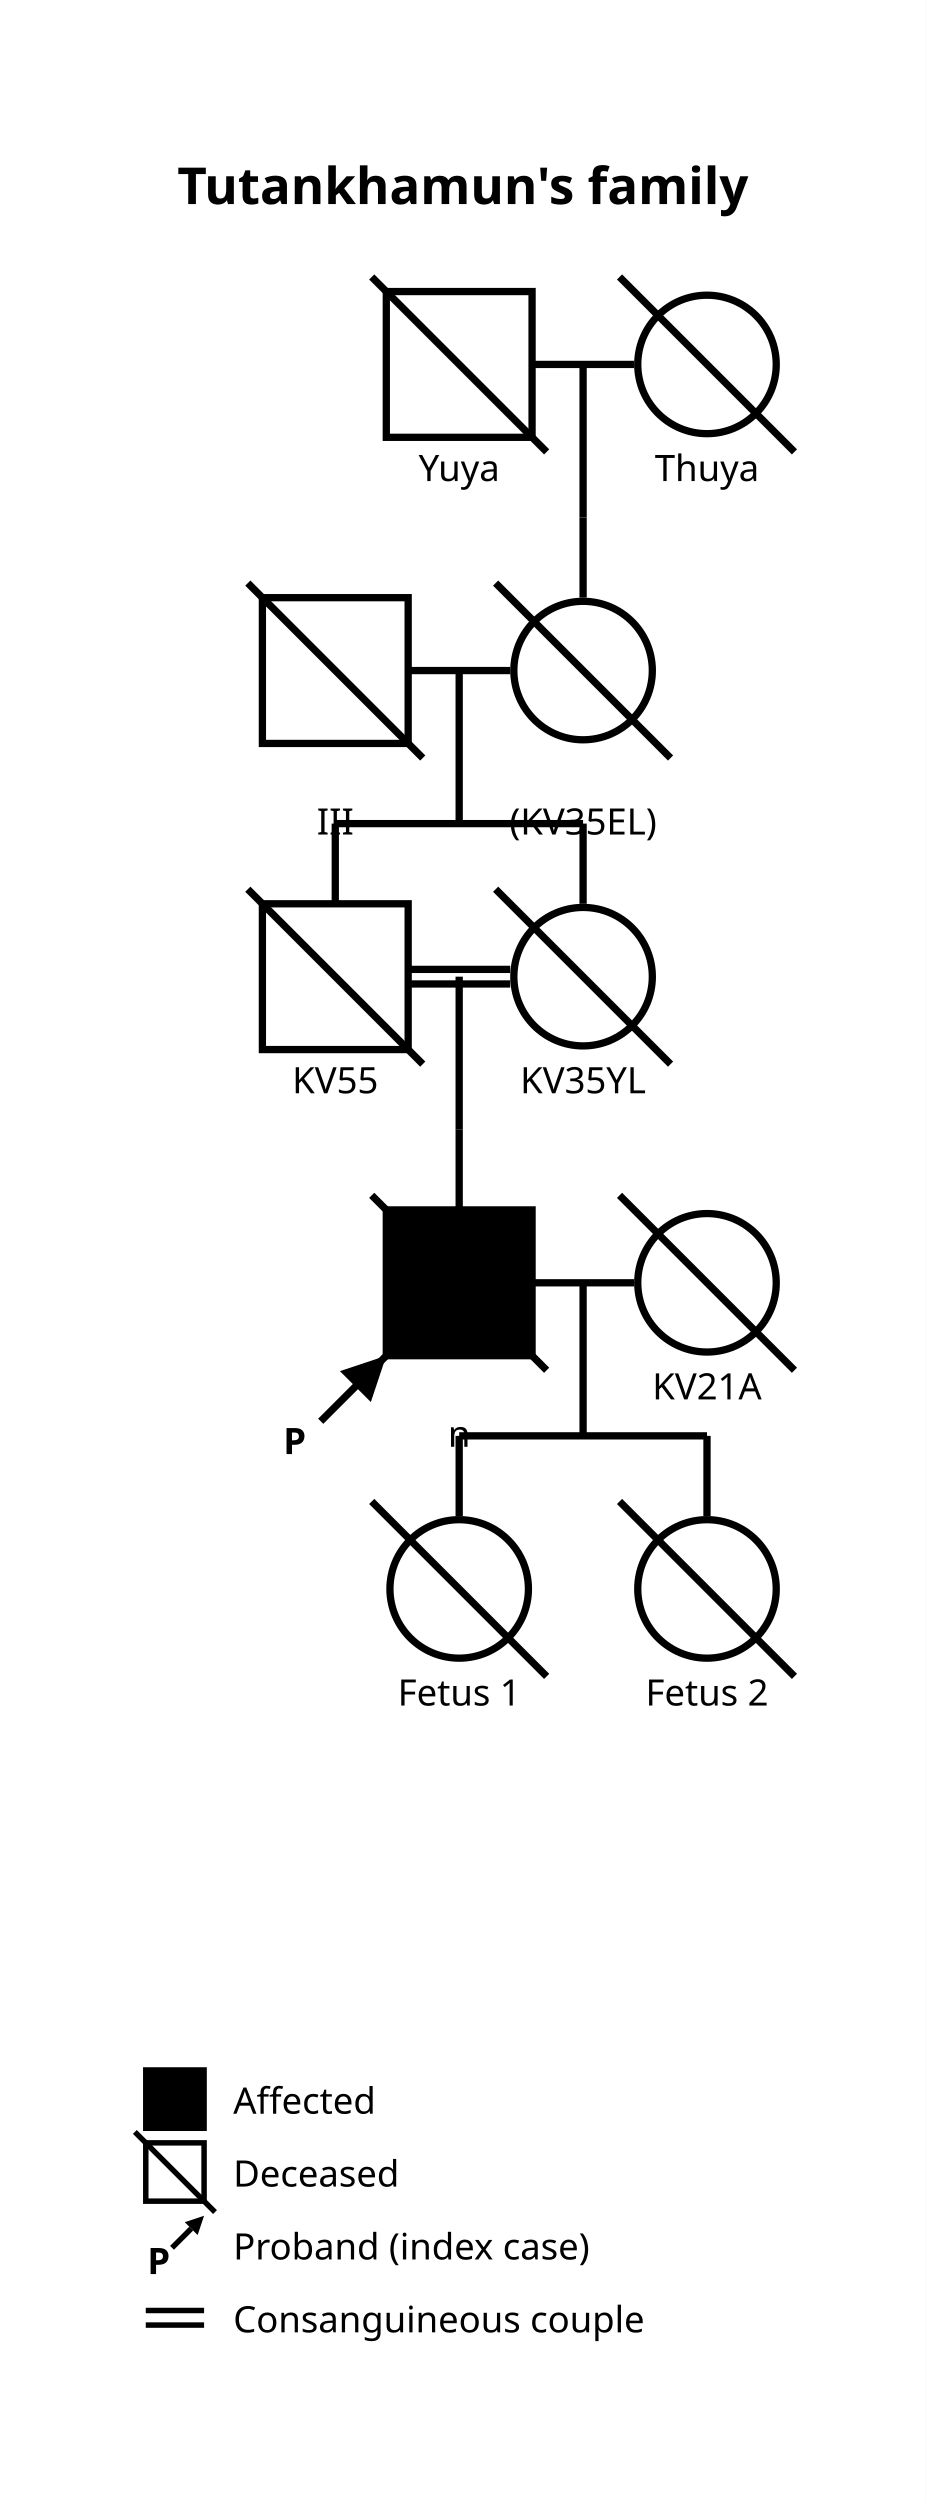
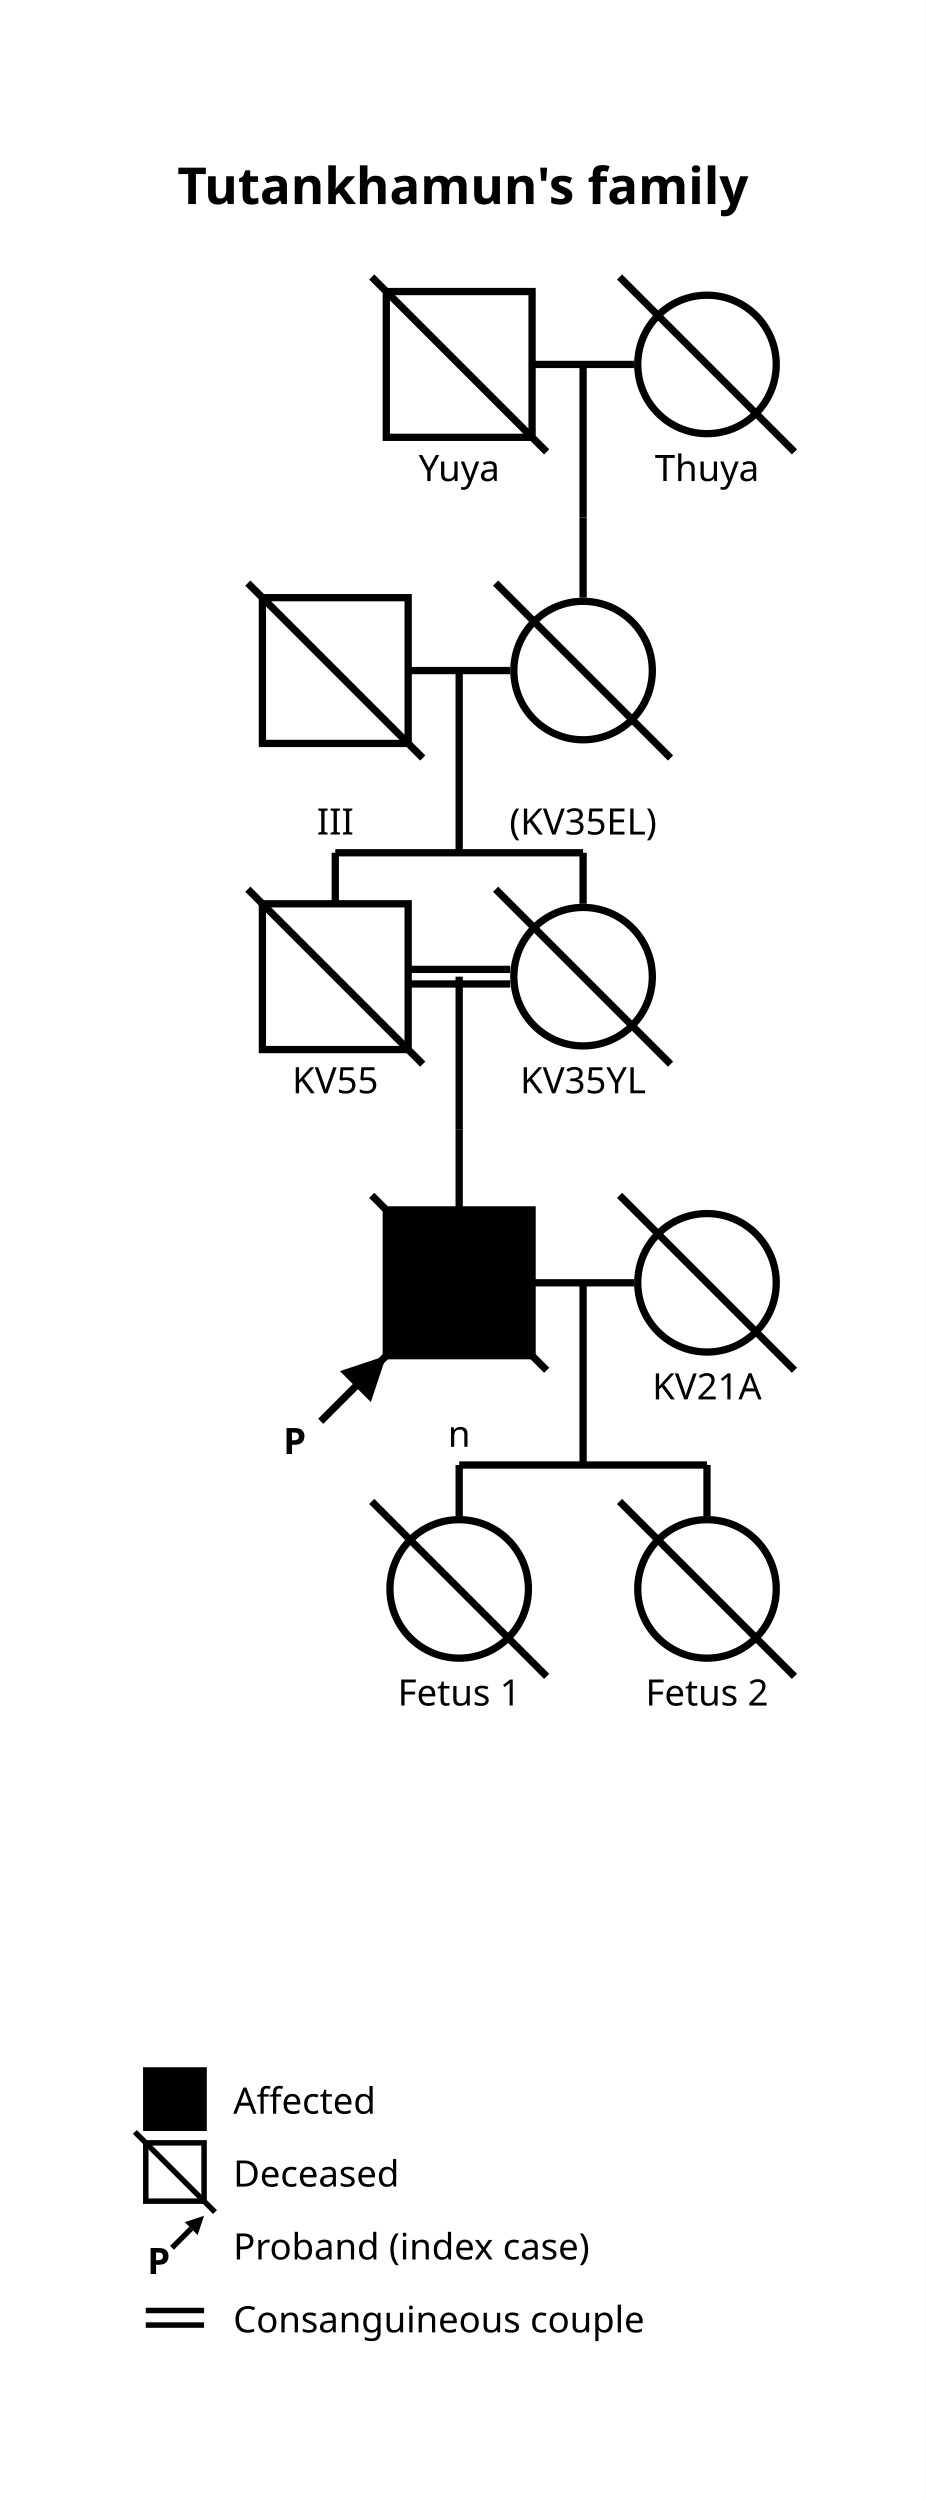
<svg xmlns="http://www.w3.org/2000/svg" width="254" height="686" viewBox="0 0 254 686">
  <defs>
    <marker id="proband-arrowhead" markerWidth="6" markerHeight="6" refX="6" refY="3" orient="auto">
      <path d="M 0 0 L 6 3 L 0 6 Z" fill="black" />
    </marker>
  </defs>
  <rect width="254" height="686" fill="white" />
  <text class="chart-title" x="127" y="56" text-anchor="middle" font-family="sans-serif" font-size="14" font-weight="bold" fill="black">Tutankhamun's family</text>
  <g transform="translate(92 100)">
    <g class="couple-lines">
      <path d="M 54 0 L 82 0" stroke="black" stroke-width="2" fill="none" />
      <path d="M 20 84 L 48 84" stroke="black" stroke-width="2" fill="none" />
      <path d="M 20 166 L 48 166" stroke="black" stroke-width="2" fill="none" />
      <path d="M 20 170 L 48 170" stroke="black" stroke-width="2" fill="none" />
      <path d="M 54 252 L 82 252" stroke="black" stroke-width="2" fill="none" />
    </g>
    <g class="sibship-lines">
      <line x1="68" y1="0" x2="68" y2="42" stroke="black" stroke-width="2" />
      <line x1="68" y1="42" x2="68" y2="42" stroke="black" stroke-width="2" />
      <line x1="68" y1="42" x2="68" y2="64" stroke="black" stroke-width="2" />
-       <line x1="34" y1="84" x2="34" y2="126" stroke="black" stroke-width="2" />
-       <line x1="0" y1="126" x2="68" y2="126" stroke="black" stroke-width="2" />
-       <line x1="0" y1="126" x2="0" y2="148" stroke="black" stroke-width="2" />
-       <line x1="68" y1="126" x2="68" y2="148" stroke="black" stroke-width="2" />
+       <line x1="34" y1="84" x2="34" y2="134" stroke="black" stroke-width="2" />
+       <line x1="0" y1="134" x2="68" y2="134" stroke="black" stroke-width="2" />
+       <line x1="0" y1="134" x2="0" y2="148" stroke="black" stroke-width="2" />
+       <line x1="68" y1="134" x2="68" y2="148" stroke="black" stroke-width="2" />
      <line x1="34" y1="168" x2="34" y2="210" stroke="black" stroke-width="2" />
      <line x1="34" y1="210" x2="34" y2="210" stroke="black" stroke-width="2" />
      <line x1="34" y1="210" x2="34" y2="232" stroke="black" stroke-width="2" />
-       <line x1="68" y1="252" x2="68" y2="294" stroke="black" stroke-width="2" />
-       <line x1="34" y1="294" x2="102" y2="294" stroke="black" stroke-width="2" />
-       <line x1="34" y1="294" x2="34" y2="316" stroke="black" stroke-width="2" />
-       <line x1="102" y1="294" x2="102" y2="316" stroke="black" stroke-width="2" />
+       <line x1="68" y1="252" x2="68" y2="302" stroke="black" stroke-width="2" />
+       <line x1="34" y1="302" x2="102" y2="302" stroke="black" stroke-width="2" />
+       <line x1="34" y1="302" x2="34" y2="316" stroke="black" stroke-width="2" />
+       <line x1="102" y1="302" x2="102" y2="316" stroke="black" stroke-width="2" />
    </g>
    <g class="assisted-lines">
</g>
    <g class="duplicate-arcs">
</g>
    <g class="symbols">
      <g transform="translate(34 0)">
        <rect x="-20" y="-20" width="40" height="40" stroke="black" stroke-width="2" fill="white" />
        <line x1="-24" y1="-24" x2="24" y2="24" stroke="black" stroke-width="2" />
      </g>
      <g transform="translate(102 0)">
        <circle cx="0" cy="0" r="19" stroke="black" stroke-width="2" fill="white" />
        <line x1="-24" y1="-24" x2="24" y2="24" stroke="black" stroke-width="2" />
      </g>
      <g transform="translate(0 84)">
        <rect x="-20" y="-20" width="40" height="40" stroke="black" stroke-width="2" fill="white" />
        <line x1="-24" y1="-24" x2="24" y2="24" stroke="black" stroke-width="2" />
      </g>
      <g transform="translate(68 84)">
        <circle cx="0" cy="0" r="19" stroke="black" stroke-width="2" fill="white" />
        <line x1="-24" y1="-24" x2="24" y2="24" stroke="black" stroke-width="2" />
      </g>
      <g transform="translate(0 168)">
        <rect x="-20" y="-20" width="40" height="40" stroke="black" stroke-width="2" fill="white" />
        <line x1="-24" y1="-24" x2="24" y2="24" stroke="black" stroke-width="2" />
      </g>
      <g transform="translate(68 168)">
        <circle cx="0" cy="0" r="19" stroke="black" stroke-width="2" fill="white" />
        <line x1="-24" y1="-24" x2="24" y2="24" stroke="black" stroke-width="2" />
      </g>
      <g transform="translate(34 252)">
        <rect x="-20" y="-20" width="40" height="40" stroke="black" stroke-width="2" fill="black" />
        <line x1="-24" y1="-24" x2="24" y2="24" stroke="black" stroke-width="2" />
        <line x1="-38" y1="38" x2="-20" y2="20" stroke="black" stroke-width="2" marker-end="url(#proband-arrowhead)" />
        <rect x="-50" y="38" width="8.5" height="10" fill="white" />
        <text class="proband-letter" x="-42" y="47" text-anchor="end" font-family="sans-serif" font-size="10" font-weight="bold" fill="black">P</text>
      </g>
      <g transform="translate(102 252)">
        <circle cx="0" cy="0" r="19" stroke="black" stroke-width="2" fill="white" />
        <line x1="-24" y1="-24" x2="24" y2="24" stroke="black" stroke-width="2" />
      </g>
      <g transform="translate(34 336)">
        <circle cx="0" cy="0" r="19" stroke="black" stroke-width="2" fill="white" />
        <line x1="-24" y1="-24" x2="24" y2="24" stroke="black" stroke-width="2" />
      </g>
      <g transform="translate(102 336)">
        <circle cx="0" cy="0" r="19" stroke="black" stroke-width="2" fill="white" />
        <line x1="-24" y1="-24" x2="24" y2="24" stroke="black" stroke-width="2" />
      </g>
    </g>
    <g class="labels">
      <text x="34" y="32" text-anchor="middle" font-family="sans-serif" font-size="10" fill="black">Yuya</text>
      <text x="102" y="32" text-anchor="middle" font-family="sans-serif" font-size="10" fill="black">Thuya</text>
      <text x="0" y="116" text-anchor="middle" font-family="sans-serif" font-size="10" fill="black" />
      <text x="0" y="129" text-anchor="middle" font-family="sans-serif" font-size="10" fill="black">III</text>
      <text x="68" y="116" text-anchor="middle" font-family="sans-serif" font-size="10" fill="black" />
      <text x="68" y="129" text-anchor="middle" font-family="sans-serif" font-size="10" fill="black">(KV35EL)</text>
      <text x="0" y="200" text-anchor="middle" font-family="sans-serif" font-size="10" fill="black">KV55</text>
      <text x="68" y="200" text-anchor="middle" font-family="sans-serif" font-size="10" fill="black">KV35YL</text>
      <text x="34" y="284" text-anchor="middle" font-family="sans-serif" font-size="10" fill="black" />
      <text x="34" y="297" text-anchor="middle" font-family="sans-serif" font-size="10" fill="black">n</text>
      <text x="102" y="284" text-anchor="middle" font-family="sans-serif" font-size="10" fill="black">KV21A</text>
      <text x="34" y="368" text-anchor="middle" font-family="sans-serif" font-size="10" fill="black">Fetus 1</text>
      <text x="102" y="368" text-anchor="middle" font-family="sans-serif" font-size="10" fill="black">Fetus 2</text>
    </g>
    <g class="consanguinity-labels">
</g>
  </g>
  <g class="pedigree-key" transform="translate(0 566)">
    <rect x="40" y="2" width="16" height="16" fill="black" stroke="black" stroke-width="1.5" />
    <text x="64" y="14" font-family="sans-serif" font-size="10" fill="black">Affected</text>
    <rect x="40" y="22" width="16" height="16" fill="white" stroke="black" stroke-width="1.5" />
    <line x1="37" y1="19" x2="59" y2="41" stroke="black" stroke-width="1.5" />
    <text x="64" y="34" font-family="sans-serif" font-size="10" fill="black">Deceased</text>
    <line x1="47.2" y1="50.8" x2="52.46" y2="45.54" stroke="black" stroke-width="1.5" />
    <polygon points="56,42 54.23,47.3 50.7,43.77" fill="black" />
    <text x="46.7" y="58" text-anchor="end" font-family="sans-serif" font-size="10" font-weight="bold" fill="black">P</text>
    <text x="64" y="54" font-family="sans-serif" font-size="10" fill="black">Proband (index case)</text>
    <line x1="40" y1="68" x2="56" y2="68" stroke="black" stroke-width="1.5" />
    <line x1="40" y1="72" x2="56" y2="72" stroke="black" stroke-width="1.5" />
    <text x="64" y="74" font-family="sans-serif" font-size="10" fill="black">Consanguineous couple</text>
  </g>
</svg>
